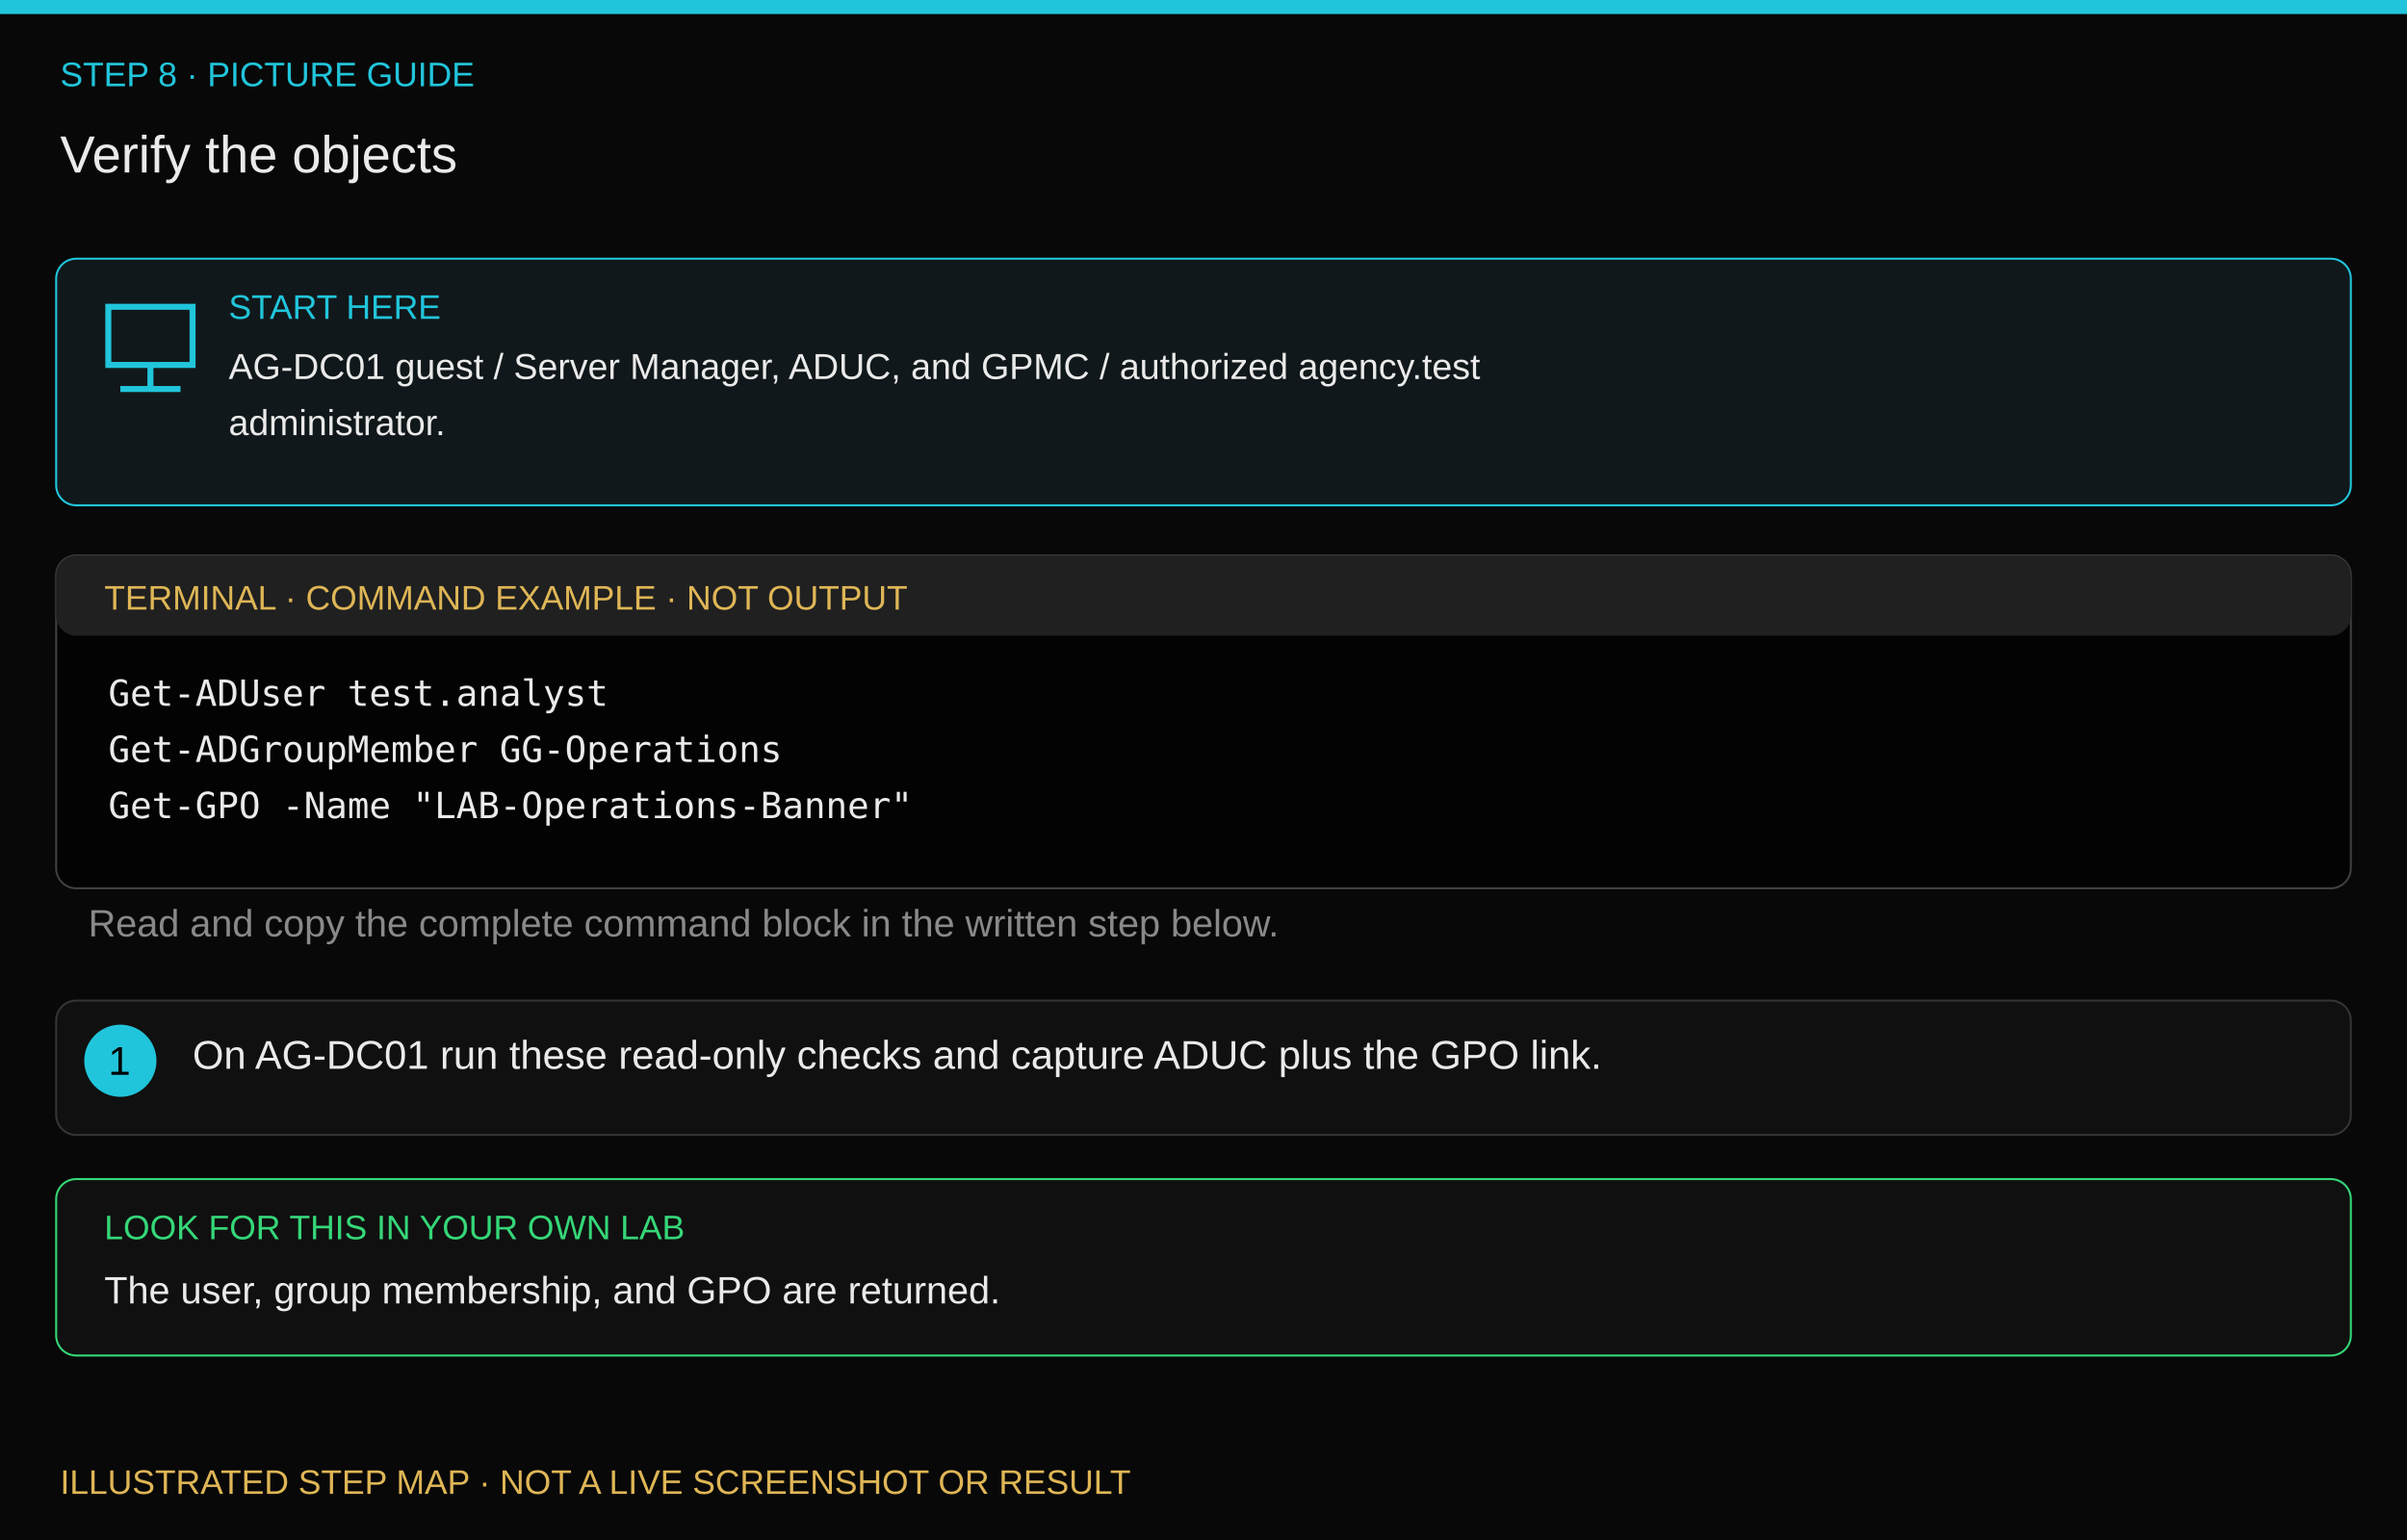
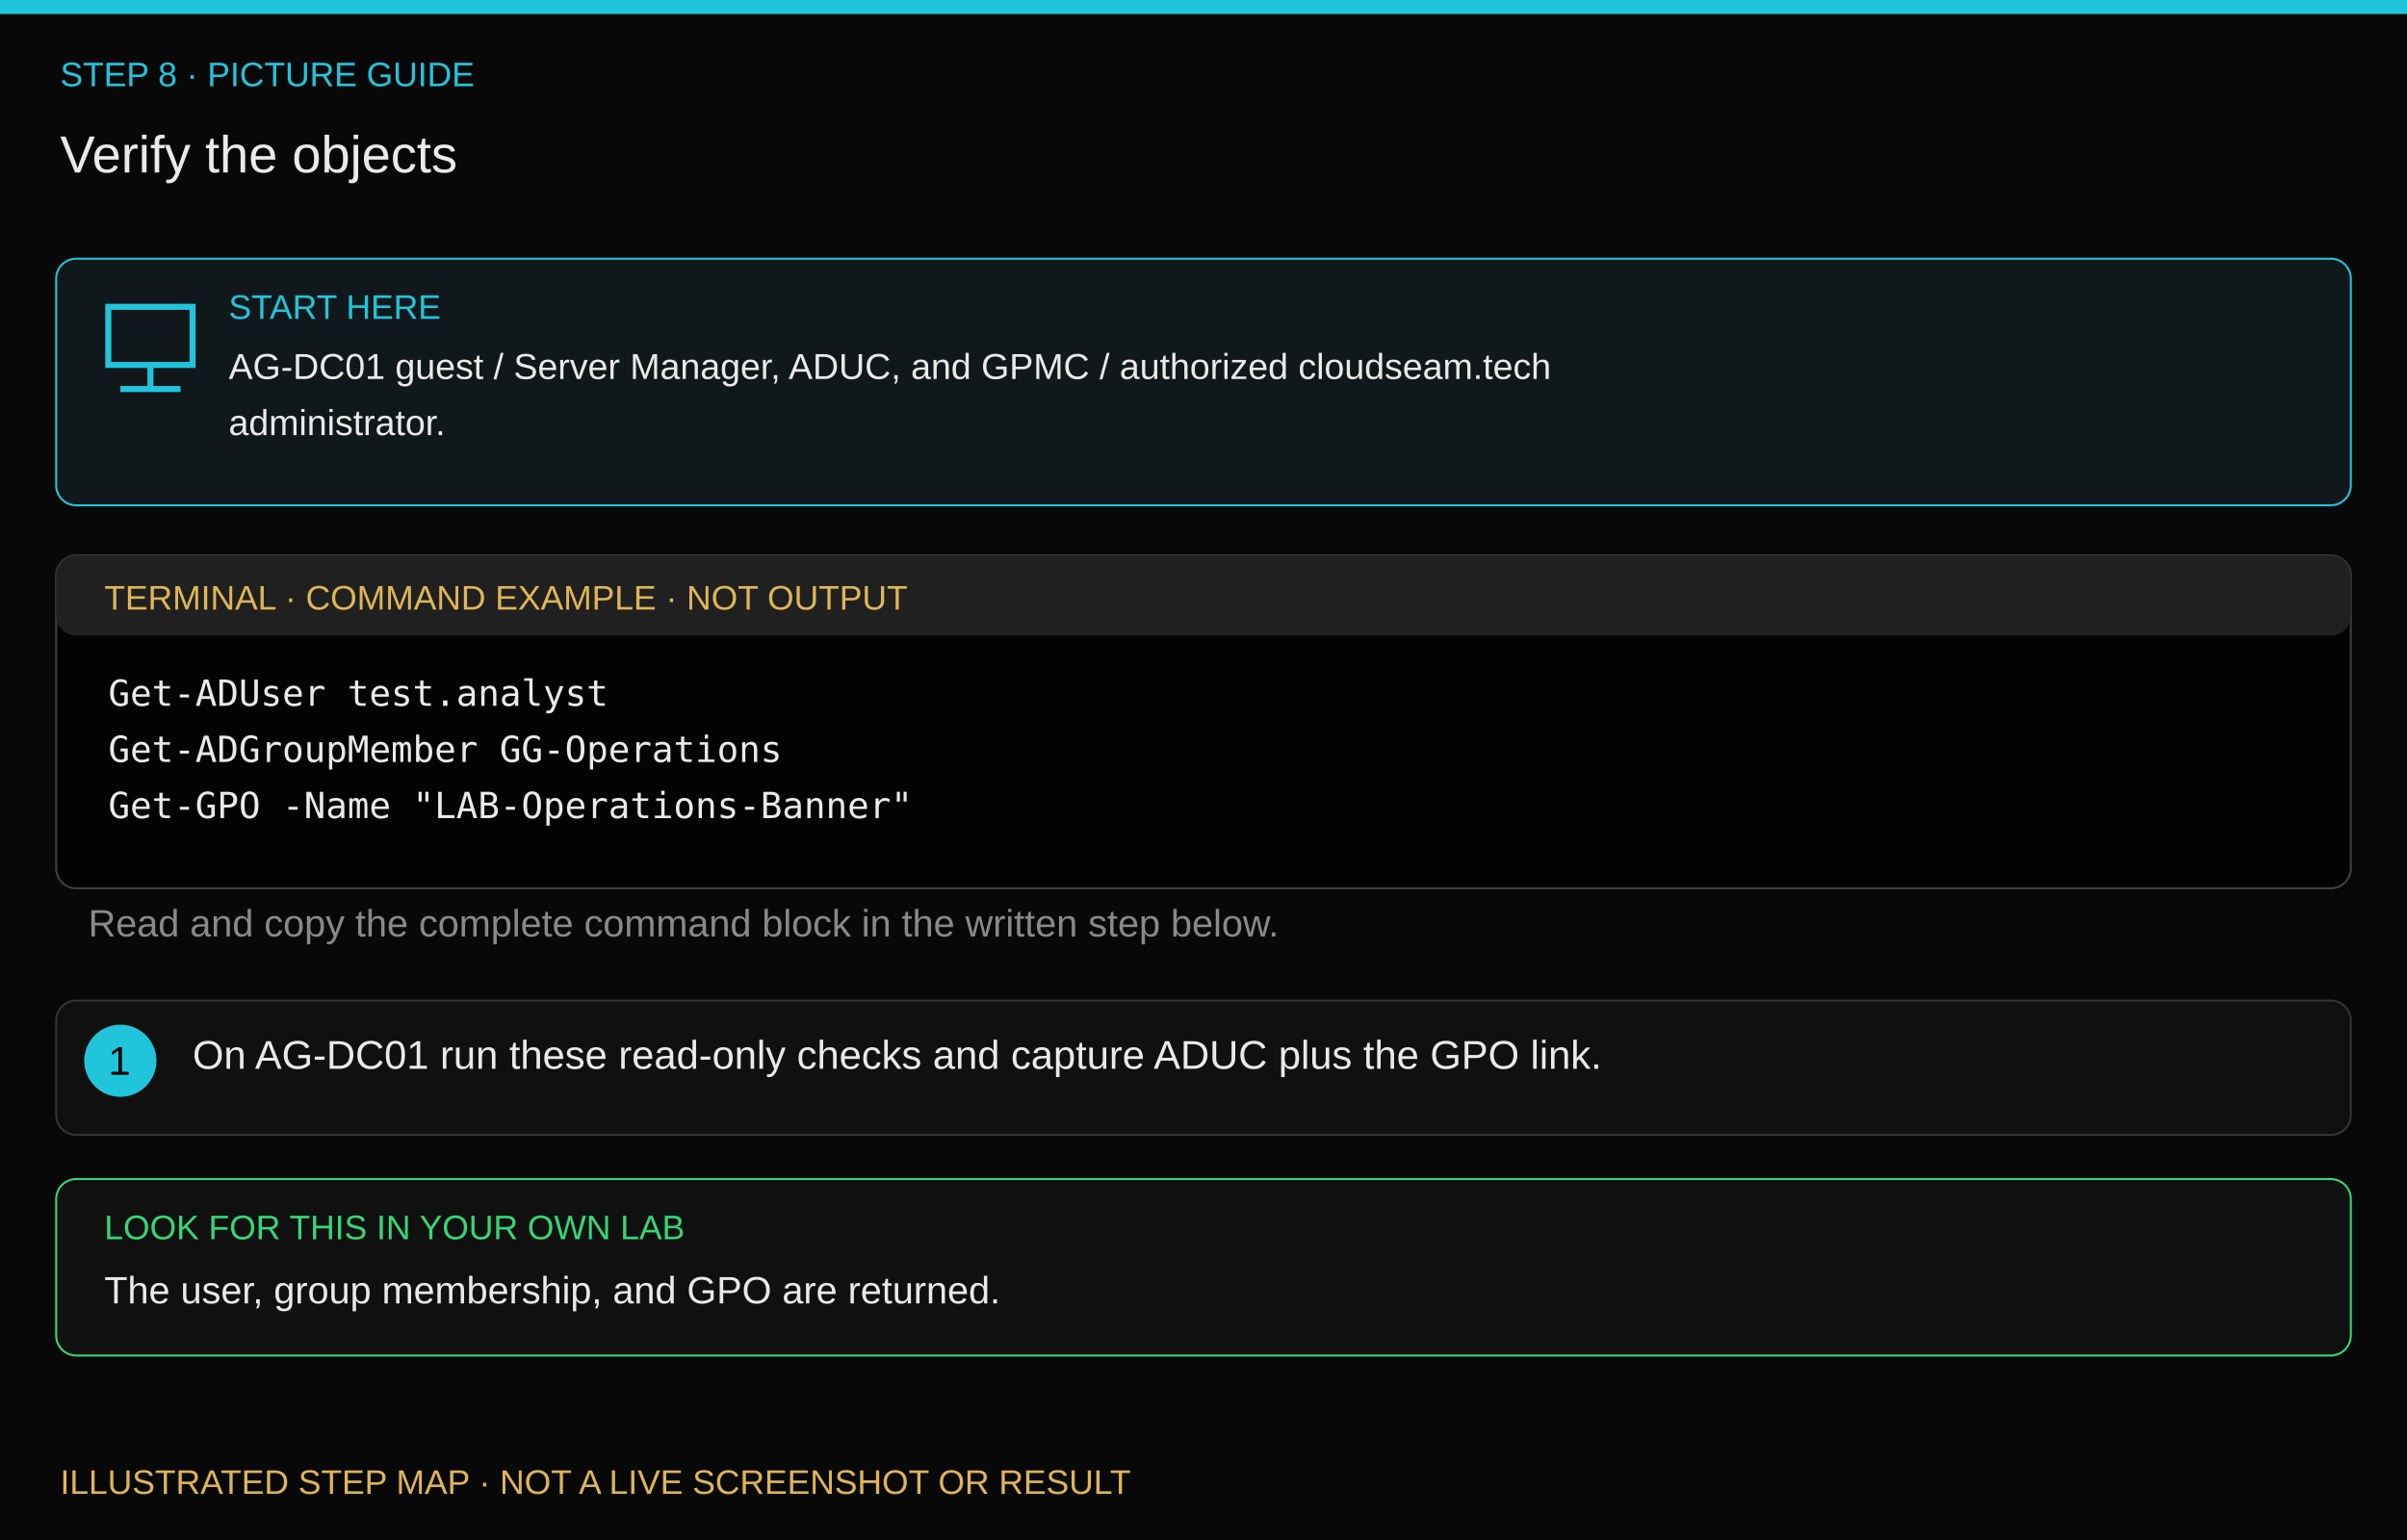
<svg xmlns="http://www.w3.org/2000/svg" width="1200" height="768" viewBox="0 0 1200 768" role="img" aria-labelledby="title desc">
  <rect width="1200" height="768" fill="#080808" />
  <rect width="1200" height="7" fill="#21c5db" />
  <text x="30" y="43" font-family="Arial, sans-serif" font-size="17" fill="#21c5db">STEP 8 · PICTURE GUIDE</text>
  <text x="30" y="86" font-family="Arial, sans-serif" font-size="26" fill="#eaeaea">Verify the objects</text>
  <rect x="28" y="129" width="1144" height="123" rx="10" fill="#11181b" stroke="#21c5db" />
  <path d="M54 153h42v29H54zm21 29v12m-15 0h30" fill="none" stroke="#21c5db" stroke-width="3" />
  <text x="114" y="159" font-family="Arial, sans-serif" font-size="17" fill="#21c5db">START HERE</text>
-   <text x="114" y="189" font-family="Arial, sans-serif" font-size="18" fill="#eaeaea">AG-DC01 guest / Server Manager, ADUC, and GPMC / authorized agency.test</text>
+   <text x="114" y="189" font-family="Arial, sans-serif" font-size="18" fill="#eaeaea">AG-DC01 guest / Server Manager, ADUC, and GPMC / authorized cloudseam.tech</text>
  <text x="114" y="217" font-family="Arial, sans-serif" font-size="18" fill="#eaeaea">administrator.</text>
  <rect x="28" y="277" width="1144" height="166" rx="10" fill="#030303" stroke="#404040" />
  <rect x="28" y="277" width="1144" height="40" rx="10" fill="#202020" />
  <text x="52" y="304" font-family="Arial, sans-serif" font-size="17" fill="#dfb656">TERMINAL · COMMAND EXAMPLE · NOT OUTPUT</text>
  <text x="54" y="352" font-family="monospace" font-size="18" fill="#eaeaea">Get-ADUser test.analyst</text>
  <text x="54" y="380" font-family="monospace" font-size="18" fill="#eaeaea">Get-ADGroupMember GG-Operations</text>
  <text x="54" y="408" font-family="monospace" font-size="18" fill="#eaeaea">Get-GPO -Name "LAB-Operations-Banner"</text>
  <text x="44" y="467" font-family="Arial, sans-serif" font-size="19" fill="#898989">Read and copy the complete command block in the written step below.</text>
  <rect x="28" y="499" width="1144" height="67" rx="10" fill="#101010" stroke="#343434" />
  <circle cx="60" cy="529" r="18" fill="#21c5db" />
  <text x="54" y="536" font-family="Arial, sans-serif" font-size="20" fill="#000">1</text>
  <text x="96" y="533" font-family="Arial, sans-serif" font-size="20" fill="#eaeaea">On AG-DC01 run these read-only checks and capture ADUC plus the GPO link.</text>
  <rect x="28" y="588" width="1144" height="88" rx="10" fill="#101010" stroke="#35d778" />
  <text x="52" y="618" font-family="Arial, sans-serif" font-size="17" fill="#35d778">LOOK FOR THIS IN YOUR OWN LAB</text>
  <text x="52" y="650" font-family="Arial, sans-serif" font-size="19" fill="#eaeaea">The user, group membership, and GPO are returned.</text>
  <text x="30" y="745" font-family="Arial, sans-serif" font-size="17" fill="#dfb656">ILLUSTRATED STEP MAP · NOT A LIVE SCREENSHOT OR RESULT</text>
</svg>
